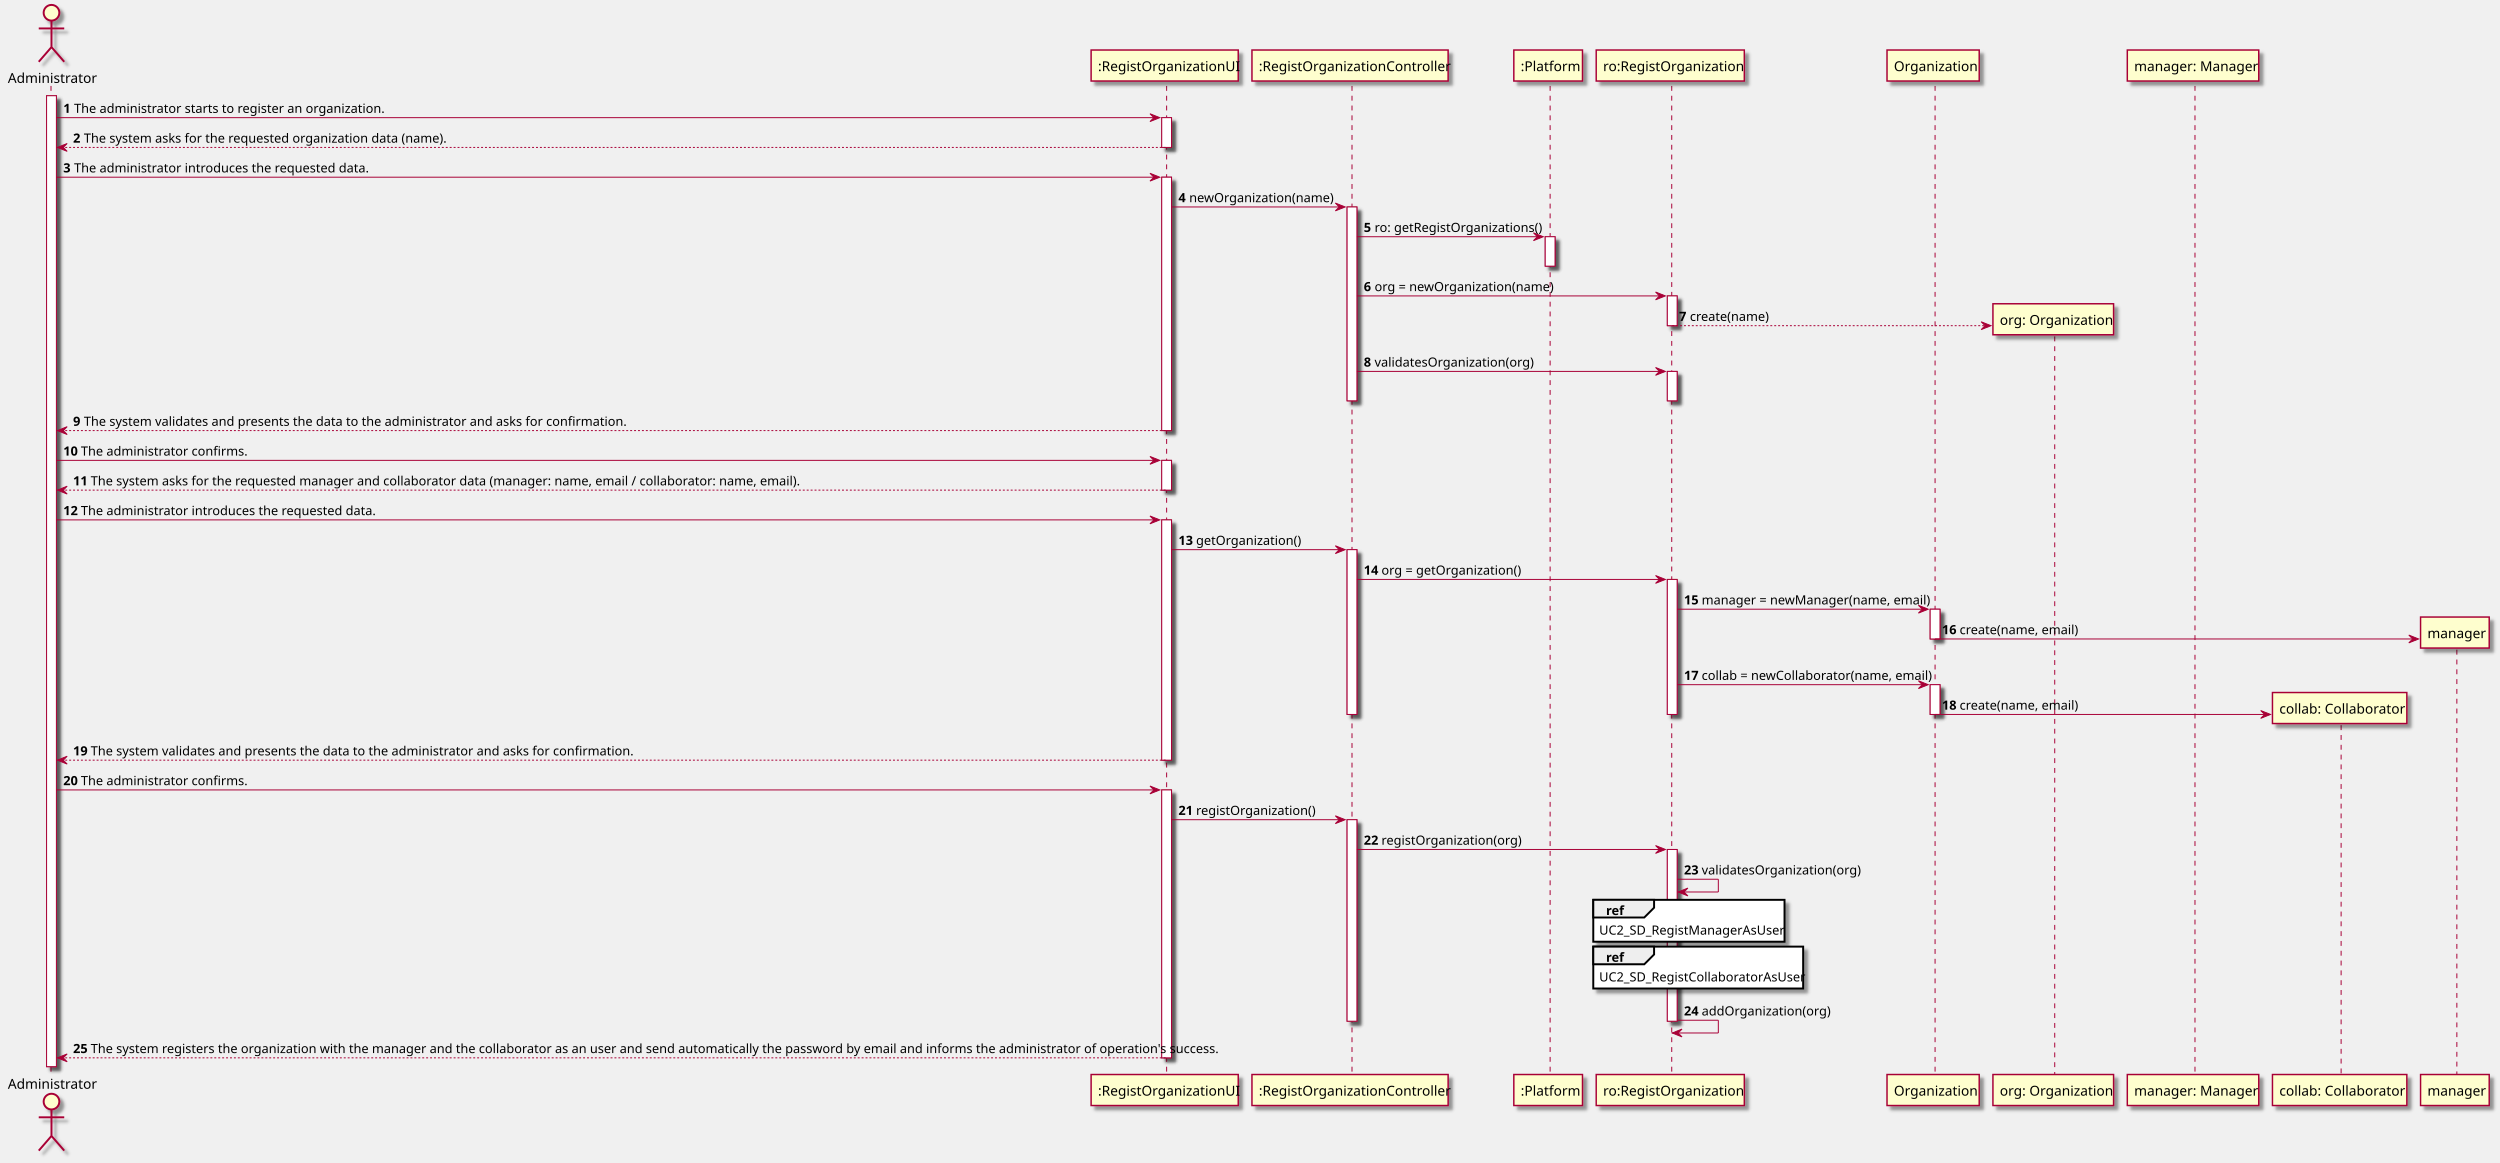
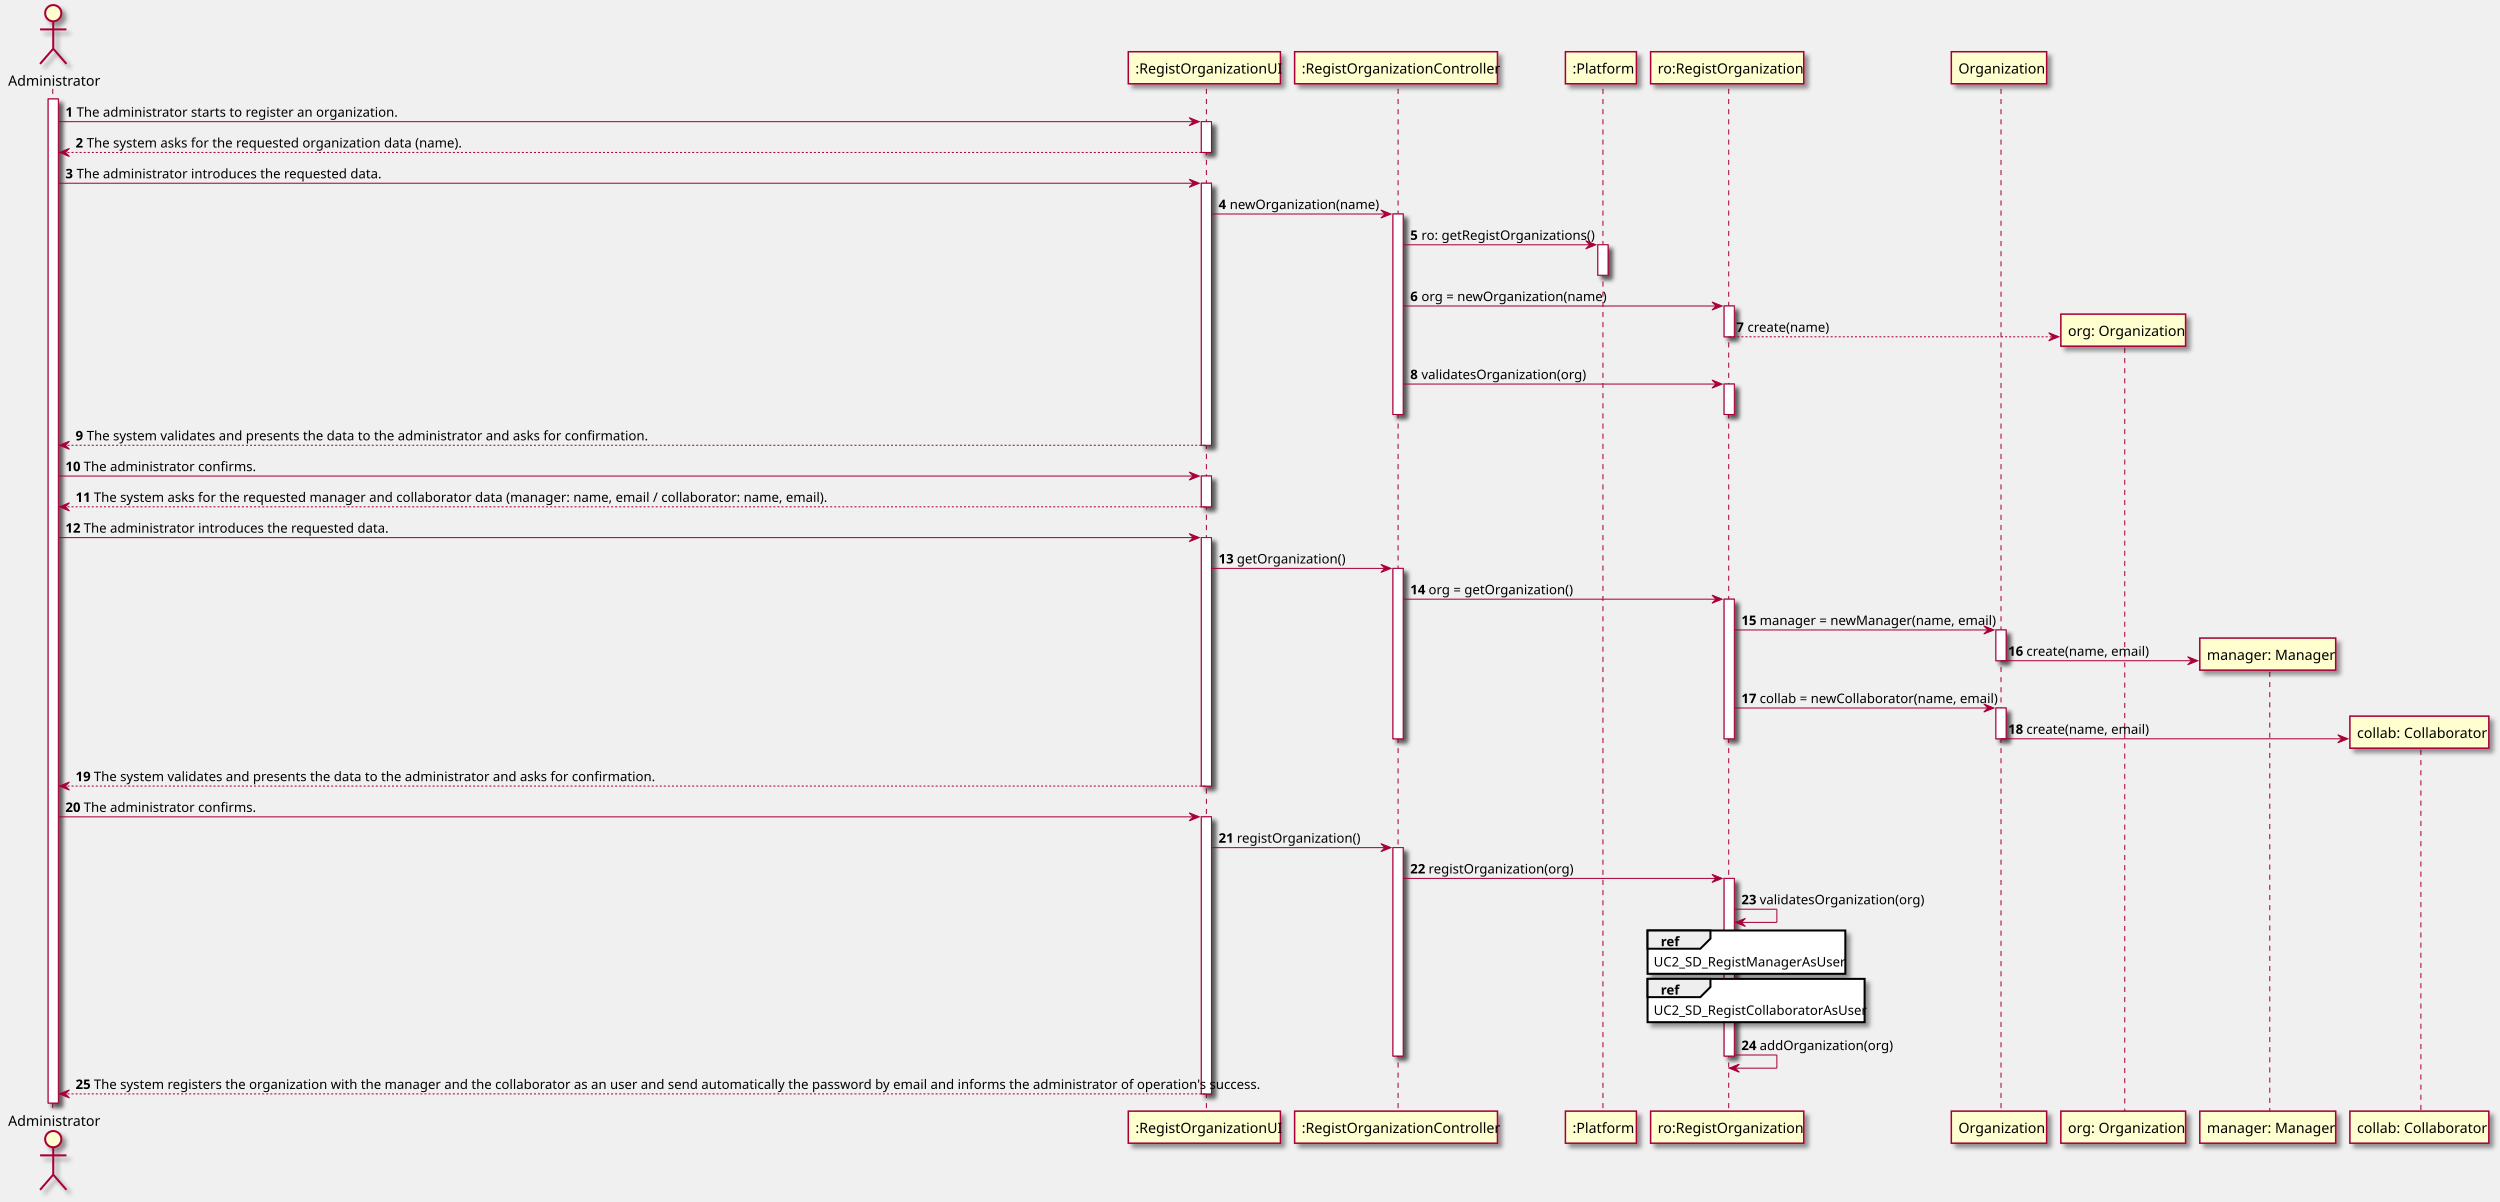
- <svg xmlns="http://www.w3.org/2000/svg" contentScriptType="application/ecmascript" contentStyleType="text/css" height="1185px" preserveAspectRatio="none" style="width:2549px;height:1185px;" version="1.1" viewBox="0 0 2549 1185" width="2549px" zoomAndPan="magnify">
+ <svg xmlns="http://www.w3.org/2000/svg" contentScriptType="application/ecmascript" contentStyleType="text/css" height="1185px" preserveAspectRatio="none" style="width:2465px;height:1185px;" version="1.1" viewBox="0 0 2465 1185" width="2465px" zoomAndPan="magnify">
  <defs>
-     <filter height="300%" id="f1t3aro8qi7dcf" width="300%" x="-1" y="-1">
+     <filter height="300%" id="fu1yp8vlahfns" width="300%" x="-1" y="-1">
      <feGaussianBlur result="blurOut" stdDeviation="2.0" />
      <feColorMatrix in="blurOut" result="blurOut2" type="matrix" values="0 0 0 0 0 0 0 0 0 0 0 0 0 0 0 0 0 0 .4 0" />
      <feOffset dx="4.0" dy="4.0" in="blurOut2" result="blurOut3" />
      <feBlend in="SourceGraphic" in2="blurOut3" mode="normal" />
    </filter>
  </defs>
  <g>
-     <rect fill="#FFFFFF" filter="url(#f1t3aro8qi7dcf)" height="989.969" style="stroke: #A80036; stroke-width: 1.0;" width="10" x="47.5" y="97.609" />
-     <rect fill="#FFFFFF" filter="url(#f1t3aro8qi7dcf)" height="30.352" style="stroke: #A80036; stroke-width: 1.0;" width="10" x="1184.5" y="119.961" />
-     <rect fill="#FFFFFF" filter="url(#f1t3aro8qi7dcf)" height="258.367" style="stroke: #A80036; stroke-width: 1.0;" width="10" x="1184.5" y="180.664" />
-     <rect fill="#FFFFFF" filter="url(#f1t3aro8qi7dcf)" height="30.352" style="stroke: #A80036; stroke-width: 1.0;" width="10" x="1184.5" y="469.383" />
-     <rect fill="#FFFFFF" filter="url(#f1t3aro8qi7dcf)" height="244.977" style="stroke: #A80036; stroke-width: 1.0;" width="10" x="1184.5" y="530.086" />
-     <rect fill="#FFFFFF" filter="url(#f1t3aro8qi7dcf)" height="273.164" style="stroke: #A80036; stroke-width: 1.0;" width="10" x="1184.5" y="805.414" />
-     <rect fill="#FFFFFF" filter="url(#f1t3aro8qi7dcf)" height="197.664" style="stroke: #A80036; stroke-width: 1.0;" width="10" x="1373.5" y="211.016" />
-     <rect fill="#FFFFFF" filter="url(#f1t3aro8qi7dcf)" height="168.016" style="stroke: #A80036; stroke-width: 1.0;" width="10" x="1373.5" y="560.438" />
-     <rect fill="#FFFFFF" filter="url(#f1t3aro8qi7dcf)" height="205.461" style="stroke: #A80036; stroke-width: 1.0;" width="10" x="1373.5" y="835.766" />
-     <rect fill="#FFFFFF" filter="url(#f1t3aro8qi7dcf)" height="30" style="stroke: #A80036; stroke-width: 1.0;" width="10" x="1575.5" y="241.367" />
-     <rect fill="#FFFFFF" filter="url(#f1t3aro8qi7dcf)" height="30.352" style="stroke: #A80036; stroke-width: 1.0;" width="10" x="1700" y="301.719" />
-     <rect fill="#FFFFFF" filter="url(#f1t3aro8qi7dcf)" height="30" style="stroke: #A80036; stroke-width: 1.0;" width="10" x="1700" y="378.68" />
-     <rect fill="#FFFFFF" filter="url(#f1t3aro8qi7dcf)" height="137.664" style="stroke: #A80036; stroke-width: 1.0;" width="10" x="1700" y="590.789" />
-     <rect fill="#FFFFFF" filter="url(#f1t3aro8qi7dcf)" height="175.109" style="stroke: #A80036; stroke-width: 1.0;" width="10" x="1700" y="866.117" />
-     <rect fill="#FFFFFF" filter="url(#f1t3aro8qi7dcf)" height="30.352" style="stroke: #A80036; stroke-width: 1.0;" width="10" x="1968" y="621.141" />
-     <rect fill="#FFFFFF" filter="url(#f1t3aro8qi7dcf)" height="30.352" style="stroke: #A80036; stroke-width: 1.0;" width="10" x="1968" y="698.102" />
+     <rect fill="#FFFFFF" filter="url(#fu1yp8vlahfns)" height="989.969" style="stroke: #A80036; stroke-width: 1.0;" width="10" x="47.5" y="97.609" />
+     <rect fill="#FFFFFF" filter="url(#fu1yp8vlahfns)" height="30.352" style="stroke: #A80036; stroke-width: 1.0;" width="10" x="1184.5" y="119.961" />
+     <rect fill="#FFFFFF" filter="url(#fu1yp8vlahfns)" height="258.367" style="stroke: #A80036; stroke-width: 1.0;" width="10" x="1184.5" y="180.664" />
+     <rect fill="#FFFFFF" filter="url(#fu1yp8vlahfns)" height="30.352" style="stroke: #A80036; stroke-width: 1.0;" width="10" x="1184.5" y="469.383" />
+     <rect fill="#FFFFFF" filter="url(#fu1yp8vlahfns)" height="244.977" style="stroke: #A80036; stroke-width: 1.0;" width="10" x="1184.5" y="530.086" />
+     <rect fill="#FFFFFF" filter="url(#fu1yp8vlahfns)" height="273.164" style="stroke: #A80036; stroke-width: 1.0;" width="10" x="1184.5" y="805.414" />
+     <rect fill="#FFFFFF" filter="url(#fu1yp8vlahfns)" height="197.664" style="stroke: #A80036; stroke-width: 1.0;" width="10" x="1373.5" y="211.016" />
+     <rect fill="#FFFFFF" filter="url(#fu1yp8vlahfns)" height="168.016" style="stroke: #A80036; stroke-width: 1.0;" width="10" x="1373.5" y="560.438" />
+     <rect fill="#FFFFFF" filter="url(#fu1yp8vlahfns)" height="205.461" style="stroke: #A80036; stroke-width: 1.0;" width="10" x="1373.5" y="835.766" />
+     <rect fill="#FFFFFF" filter="url(#fu1yp8vlahfns)" height="30" style="stroke: #A80036; stroke-width: 1.0;" width="10" x="1575.5" y="241.367" />
+     <rect fill="#FFFFFF" filter="url(#fu1yp8vlahfns)" height="30.352" style="stroke: #A80036; stroke-width: 1.0;" width="10" x="1700" y="301.719" />
+     <rect fill="#FFFFFF" filter="url(#fu1yp8vlahfns)" height="30" style="stroke: #A80036; stroke-width: 1.0;" width="10" x="1700" y="378.68" />
+     <rect fill="#FFFFFF" filter="url(#fu1yp8vlahfns)" height="137.664" style="stroke: #A80036; stroke-width: 1.0;" width="10" x="1700" y="590.789" />
+     <rect fill="#FFFFFF" filter="url(#fu1yp8vlahfns)" height="175.109" style="stroke: #A80036; stroke-width: 1.0;" width="10" x="1700" y="866.117" />
+     <rect fill="#FFFFFF" filter="url(#fu1yp8vlahfns)" height="30.352" style="stroke: #A80036; stroke-width: 1.0;" width="10" x="1968" y="621.141" />
+     <rect fill="#FFFFFF" filter="url(#fu1yp8vlahfns)" height="30.352" style="stroke: #A80036; stroke-width: 1.0;" width="10" x="1968" y="698.102" />
    <line style="stroke: #A80036; stroke-width: 1.0; stroke-dasharray: 5.0,5.0;" x1="52" x2="52" y1="87.609" y2="1096.578" />
    <line style="stroke: #A80036; stroke-width: 1.0; stroke-dasharray: 5.0,5.0;" x1="1189.5" x2="1189.5" y1="87.609" y2="1096.578" />
    <line style="stroke: #A80036; stroke-width: 1.0; stroke-dasharray: 5.0,5.0;" x1="1378.5" x2="1378.5" y1="87.609" y2="1096.578" />
    <line style="stroke: #A80036; stroke-width: 1.0; stroke-dasharray: 5.0,5.0;" x1="1580.5" x2="1580.5" y1="87.609" y2="1096.578" />
    <line style="stroke: #A80036; stroke-width: 1.0; stroke-dasharray: 5.0,5.0;" x1="1704.5" x2="1704.5" y1="87.609" y2="1096.578" />
    <line style="stroke: #A80036; stroke-width: 1.0; stroke-dasharray: 5.0,5.0;" x1="1973" x2="1973" y1="87.609" y2="1096.578" />
    <line style="stroke: #A80036; stroke-width: 1.0; stroke-dasharray: 5.0,5.0;" x1="2095" x2="2095" y1="343.023" y2="1096.578" />
-     <line style="stroke: #A80036; stroke-width: 1.0; stroke-dasharray: 5.0,5.0;" x1="2238" x2="2238" y1="87.609" y2="1096.578" />
+     <line style="stroke: #A80036; stroke-width: 1.0; stroke-dasharray: 5.0,5.0;" x1="2238" x2="2238" y1="662.445" y2="1096.578" />
    <line style="stroke: #A80036; stroke-width: 1.0; stroke-dasharray: 5.0,5.0;" x1="2387" x2="2387" y1="739.406" y2="1096.578" />
-     <line style="stroke: #A80036; stroke-width: 1.0; stroke-dasharray: 5.0,5.0;" x1="2505" x2="2505" y1="662.445" y2="1096.578" />
    <text fill="#000000" font-family="sans-serif" font-size="14" lengthAdjust="spacingAndGlyphs" textLength="83" x="8" y="84.533">Administrator</text>
-     <ellipse cx="52.5" cy="13" fill="#FEFECE" filter="url(#f1t3aro8qi7dcf)" rx="8" ry="8" style="stroke: #A80036; stroke-width: 2.0;" />
-     <path d="M52.5,21 L52.5,48 M39.5,29 L65.5,29 M52.5,48 L39.5,63 M52.5,48 L65.5,63 " fill="none" filter="url(#f1t3aro8qi7dcf)" style="stroke: #A80036; stroke-width: 2.0;" />
+     <ellipse cx="52.5" cy="13" fill="#FEFECE" filter="url(#fu1yp8vlahfns)" rx="8" ry="8" style="stroke: #A80036; stroke-width: 2.0;" />
+     <path d="M52.5,21 L52.5,48 M39.5,29 L65.5,29 M52.5,48 L39.5,63 M52.5,48 L65.5,63 " fill="none" filter="url(#fu1yp8vlahfns)" style="stroke: #A80036; stroke-width: 2.0;" />
    <text fill="#000000" font-family="sans-serif" font-size="14" lengthAdjust="spacingAndGlyphs" textLength="83" x="8" y="1110.111">Administrator</text>
-     <ellipse cx="52.5" cy="1123.188" fill="#FEFECE" filter="url(#f1t3aro8qi7dcf)" rx="8" ry="8" style="stroke: #A80036; stroke-width: 2.0;" />
-     <path d="M52.5,1131.188 L52.5,1158.188 M39.5,1139.188 L65.5,1139.188 M52.5,1158.188 L39.5,1173.188 M52.5,1158.188 L65.5,1173.188 " fill="none" filter="url(#f1t3aro8qi7dcf)" style="stroke: #A80036; stroke-width: 2.0;" />
-     <rect fill="#FEFECE" filter="url(#f1t3aro8qi7dcf)" height="31.609" style="stroke: #A80036; stroke-width: 1.5;" width="150" x="1112.5" y="51" />
+     <ellipse cx="52.5" cy="1123.188" fill="#FEFECE" filter="url(#fu1yp8vlahfns)" rx="8" ry="8" style="stroke: #A80036; stroke-width: 2.0;" />
+     <path d="M52.5,1131.188 L52.5,1158.188 M39.5,1139.188 L65.5,1139.188 M52.5,1158.188 L39.5,1173.188 M52.5,1158.188 L65.5,1173.188 " fill="none" filter="url(#fu1yp8vlahfns)" style="stroke: #A80036; stroke-width: 2.0;" />
+     <rect fill="#FEFECE" filter="url(#fu1yp8vlahfns)" height="31.609" style="stroke: #A80036; stroke-width: 1.5;" width="150" x="1112.5" y="51" />
    <text fill="#000000" font-family="sans-serif" font-size="14" lengthAdjust="spacingAndGlyphs" textLength="136" x="1119.5" y="72.533">:RegistOrganizationUI</text>
-     <rect fill="#FEFECE" filter="url(#f1t3aro8qi7dcf)" height="31.609" style="stroke: #A80036; stroke-width: 1.5;" width="150" x="1112.5" y="1095.578" />
+     <rect fill="#FEFECE" filter="url(#fu1yp8vlahfns)" height="31.609" style="stroke: #A80036; stroke-width: 1.5;" width="150" x="1112.5" y="1095.578" />
    <text fill="#000000" font-family="sans-serif" font-size="14" lengthAdjust="spacingAndGlyphs" textLength="136" x="1119.5" y="1117.111">:RegistOrganizationUI</text>
-     <rect fill="#FEFECE" filter="url(#f1t3aro8qi7dcf)" height="31.609" style="stroke: #A80036; stroke-width: 1.5;" width="200" x="1276.5" y="51" />
+     <rect fill="#FEFECE" filter="url(#fu1yp8vlahfns)" height="31.609" style="stroke: #A80036; stroke-width: 1.5;" width="200" x="1276.5" y="51" />
    <text fill="#000000" font-family="sans-serif" font-size="14" lengthAdjust="spacingAndGlyphs" textLength="186" x="1283.5" y="72.533">:RegistOrganizationController</text>
-     <rect fill="#FEFECE" filter="url(#f1t3aro8qi7dcf)" height="31.609" style="stroke: #A80036; stroke-width: 1.5;" width="200" x="1276.5" y="1095.578" />
+     <rect fill="#FEFECE" filter="url(#fu1yp8vlahfns)" height="31.609" style="stroke: #A80036; stroke-width: 1.5;" width="200" x="1276.5" y="1095.578" />
    <text fill="#000000" font-family="sans-serif" font-size="14" lengthAdjust="spacingAndGlyphs" textLength="186" x="1283.5" y="1117.111">:RegistOrganizationController</text>
-     <rect fill="#FEFECE" filter="url(#f1t3aro8qi7dcf)" height="31.609" style="stroke: #A80036; stroke-width: 1.5;" width="70" x="1543.5" y="51" />
+     <rect fill="#FEFECE" filter="url(#fu1yp8vlahfns)" height="31.609" style="stroke: #A80036; stroke-width: 1.5;" width="70" x="1543.5" y="51" />
    <text fill="#000000" font-family="sans-serif" font-size="14" lengthAdjust="spacingAndGlyphs" textLength="56" x="1550.5" y="72.533">:Platform</text>
-     <rect fill="#FEFECE" filter="url(#f1t3aro8qi7dcf)" height="31.609" style="stroke: #A80036; stroke-width: 1.5;" width="70" x="1543.5" y="1095.578" />
+     <rect fill="#FEFECE" filter="url(#fu1yp8vlahfns)" height="31.609" style="stroke: #A80036; stroke-width: 1.5;" width="70" x="1543.5" y="1095.578" />
    <text fill="#000000" font-family="sans-serif" font-size="14" lengthAdjust="spacingAndGlyphs" textLength="56" x="1550.5" y="1117.111">:Platform</text>
-     <rect fill="#FEFECE" filter="url(#f1t3aro8qi7dcf)" height="31.609" style="stroke: #A80036; stroke-width: 1.5;" width="151" x="1627.5" y="51" />
+     <rect fill="#FEFECE" filter="url(#fu1yp8vlahfns)" height="31.609" style="stroke: #A80036; stroke-width: 1.5;" width="151" x="1627.5" y="51" />
    <text fill="#000000" font-family="sans-serif" font-size="14" lengthAdjust="spacingAndGlyphs" textLength="137" x="1634.5" y="72.533">ro:RegistOrganization</text>
-     <rect fill="#FEFECE" filter="url(#f1t3aro8qi7dcf)" height="31.609" style="stroke: #A80036; stroke-width: 1.5;" width="151" x="1627.5" y="1095.578" />
+     <rect fill="#FEFECE" filter="url(#fu1yp8vlahfns)" height="31.609" style="stroke: #A80036; stroke-width: 1.5;" width="151" x="1627.5" y="1095.578" />
    <text fill="#000000" font-family="sans-serif" font-size="14" lengthAdjust="spacingAndGlyphs" textLength="137" x="1634.5" y="1117.111">ro:RegistOrganization</text>
-     <rect fill="#FEFECE" filter="url(#f1t3aro8qi7dcf)" height="31.609" style="stroke: #A80036; stroke-width: 1.5;" width="94" x="1924" y="51" />
+     <rect fill="#FEFECE" filter="url(#fu1yp8vlahfns)" height="31.609" style="stroke: #A80036; stroke-width: 1.5;" width="94" x="1924" y="51" />
    <text fill="#000000" font-family="sans-serif" font-size="14" lengthAdjust="spacingAndGlyphs" textLength="80" x="1931" y="72.533">Organization</text>
-     <rect fill="#FEFECE" filter="url(#f1t3aro8qi7dcf)" height="31.609" style="stroke: #A80036; stroke-width: 1.5;" width="94" x="1924" y="1095.578" />
+     <rect fill="#FEFECE" filter="url(#fu1yp8vlahfns)" height="31.609" style="stroke: #A80036; stroke-width: 1.5;" width="94" x="1924" y="1095.578" />
    <text fill="#000000" font-family="sans-serif" font-size="14" lengthAdjust="spacingAndGlyphs" textLength="80" x="1931" y="1117.111">Organization</text>
-     <rect fill="#FEFECE" filter="url(#f1t3aro8qi7dcf)" height="31.609" style="stroke: #A80036; stroke-width: 1.5;" width="123" x="2032" y="1095.578" />
+     <rect fill="#FEFECE" filter="url(#fu1yp8vlahfns)" height="31.609" style="stroke: #A80036; stroke-width: 1.5;" width="123" x="2032" y="1095.578" />
    <text fill="#000000" font-family="sans-serif" font-size="14" lengthAdjust="spacingAndGlyphs" textLength="109" x="2039" y="1117.111">org: Organization</text>
-     <rect fill="#FEFECE" filter="url(#f1t3aro8qi7dcf)" height="31.609" style="stroke: #A80036; stroke-width: 1.5;" width="134" x="2169" y="51" />
-     <text fill="#000000" font-family="sans-serif" font-size="14" lengthAdjust="spacingAndGlyphs" textLength="120" x="2176" y="72.533">manager: Manager</text>
-     <rect fill="#FEFECE" filter="url(#f1t3aro8qi7dcf)" height="31.609" style="stroke: #A80036; stroke-width: 1.5;" width="134" x="2169" y="1095.578" />
+     <rect fill="#FEFECE" filter="url(#fu1yp8vlahfns)" height="31.609" style="stroke: #A80036; stroke-width: 1.5;" width="134" x="2169" y="1095.578" />
    <text fill="#000000" font-family="sans-serif" font-size="14" lengthAdjust="spacingAndGlyphs" textLength="120" x="2176" y="1117.111">manager: Manager</text>
-     <rect fill="#FEFECE" filter="url(#f1t3aro8qi7dcf)" height="31.609" style="stroke: #A80036; stroke-width: 1.5;" width="137" x="2317" y="1095.578" />
+     <rect fill="#FEFECE" filter="url(#fu1yp8vlahfns)" height="31.609" style="stroke: #A80036; stroke-width: 1.5;" width="137" x="2317" y="1095.578" />
    <text fill="#000000" font-family="sans-serif" font-size="14" lengthAdjust="spacingAndGlyphs" textLength="123" x="2324" y="1117.111">collab: Collaborator</text>
-     <rect fill="#FEFECE" filter="url(#f1t3aro8qi7dcf)" height="31.609" style="stroke: #A80036; stroke-width: 1.5;" width="70" x="2468" y="1095.578" />
-     <text fill="#000000" font-family="sans-serif" font-size="14" lengthAdjust="spacingAndGlyphs" textLength="56" x="2475" y="1117.111">manager</text>
-     <rect fill="#FFFFFF" filter="url(#f1t3aro8qi7dcf)" height="989.969" style="stroke: #A80036; stroke-width: 1.0;" width="10" x="47.5" y="97.609" />
-     <rect fill="#FFFFFF" filter="url(#f1t3aro8qi7dcf)" height="30.352" style="stroke: #A80036; stroke-width: 1.0;" width="10" x="1184.5" y="119.961" />
-     <rect fill="#FFFFFF" filter="url(#f1t3aro8qi7dcf)" height="258.367" style="stroke: #A80036; stroke-width: 1.0;" width="10" x="1184.5" y="180.664" />
-     <rect fill="#FFFFFF" filter="url(#f1t3aro8qi7dcf)" height="30.352" style="stroke: #A80036; stroke-width: 1.0;" width="10" x="1184.5" y="469.383" />
-     <rect fill="#FFFFFF" filter="url(#f1t3aro8qi7dcf)" height="244.977" style="stroke: #A80036; stroke-width: 1.0;" width="10" x="1184.5" y="530.086" />
-     <rect fill="#FFFFFF" filter="url(#f1t3aro8qi7dcf)" height="273.164" style="stroke: #A80036; stroke-width: 1.0;" width="10" x="1184.5" y="805.414" />
-     <rect fill="#FFFFFF" filter="url(#f1t3aro8qi7dcf)" height="197.664" style="stroke: #A80036; stroke-width: 1.0;" width="10" x="1373.5" y="211.016" />
-     <rect fill="#FFFFFF" filter="url(#f1t3aro8qi7dcf)" height="168.016" style="stroke: #A80036; stroke-width: 1.0;" width="10" x="1373.5" y="560.438" />
-     <rect fill="#FFFFFF" filter="url(#f1t3aro8qi7dcf)" height="205.461" style="stroke: #A80036; stroke-width: 1.0;" width="10" x="1373.5" y="835.766" />
-     <rect fill="#FFFFFF" filter="url(#f1t3aro8qi7dcf)" height="30" style="stroke: #A80036; stroke-width: 1.0;" width="10" x="1575.5" y="241.367" />
-     <rect fill="#FFFFFF" filter="url(#f1t3aro8qi7dcf)" height="30.352" style="stroke: #A80036; stroke-width: 1.0;" width="10" x="1700" y="301.719" />
-     <rect fill="#FFFFFF" filter="url(#f1t3aro8qi7dcf)" height="30" style="stroke: #A80036; stroke-width: 1.0;" width="10" x="1700" y="378.68" />
-     <rect fill="#FFFFFF" filter="url(#f1t3aro8qi7dcf)" height="137.664" style="stroke: #A80036; stroke-width: 1.0;" width="10" x="1700" y="590.789" />
-     <rect fill="#FFFFFF" filter="url(#f1t3aro8qi7dcf)" height="175.109" style="stroke: #A80036; stroke-width: 1.0;" width="10" x="1700" y="866.117" />
-     <rect fill="#FFFFFF" filter="url(#f1t3aro8qi7dcf)" height="30.352" style="stroke: #A80036; stroke-width: 1.0;" width="10" x="1968" y="621.141" />
-     <rect fill="#FFFFFF" filter="url(#f1t3aro8qi7dcf)" height="30.352" style="stroke: #A80036; stroke-width: 1.0;" width="10" x="1968" y="698.102" />
+     <rect fill="#FFFFFF" filter="url(#fu1yp8vlahfns)" height="989.969" style="stroke: #A80036; stroke-width: 1.0;" width="10" x="47.5" y="97.609" />
+     <rect fill="#FFFFFF" filter="url(#fu1yp8vlahfns)" height="30.352" style="stroke: #A80036; stroke-width: 1.0;" width="10" x="1184.5" y="119.961" />
+     <rect fill="#FFFFFF" filter="url(#fu1yp8vlahfns)" height="258.367" style="stroke: #A80036; stroke-width: 1.0;" width="10" x="1184.5" y="180.664" />
+     <rect fill="#FFFFFF" filter="url(#fu1yp8vlahfns)" height="30.352" style="stroke: #A80036; stroke-width: 1.0;" width="10" x="1184.5" y="469.383" />
+     <rect fill="#FFFFFF" filter="url(#fu1yp8vlahfns)" height="244.977" style="stroke: #A80036; stroke-width: 1.0;" width="10" x="1184.5" y="530.086" />
+     <rect fill="#FFFFFF" filter="url(#fu1yp8vlahfns)" height="273.164" style="stroke: #A80036; stroke-width: 1.0;" width="10" x="1184.5" y="805.414" />
+     <rect fill="#FFFFFF" filter="url(#fu1yp8vlahfns)" height="197.664" style="stroke: #A80036; stroke-width: 1.0;" width="10" x="1373.5" y="211.016" />
+     <rect fill="#FFFFFF" filter="url(#fu1yp8vlahfns)" height="168.016" style="stroke: #A80036; stroke-width: 1.0;" width="10" x="1373.5" y="560.438" />
+     <rect fill="#FFFFFF" filter="url(#fu1yp8vlahfns)" height="205.461" style="stroke: #A80036; stroke-width: 1.0;" width="10" x="1373.5" y="835.766" />
+     <rect fill="#FFFFFF" filter="url(#fu1yp8vlahfns)" height="30" style="stroke: #A80036; stroke-width: 1.0;" width="10" x="1575.5" y="241.367" />
+     <rect fill="#FFFFFF" filter="url(#fu1yp8vlahfns)" height="30.352" style="stroke: #A80036; stroke-width: 1.0;" width="10" x="1700" y="301.719" />
+     <rect fill="#FFFFFF" filter="url(#fu1yp8vlahfns)" height="30" style="stroke: #A80036; stroke-width: 1.0;" width="10" x="1700" y="378.68" />
+     <rect fill="#FFFFFF" filter="url(#fu1yp8vlahfns)" height="137.664" style="stroke: #A80036; stroke-width: 1.0;" width="10" x="1700" y="590.789" />
+     <rect fill="#FFFFFF" filter="url(#fu1yp8vlahfns)" height="175.109" style="stroke: #A80036; stroke-width: 1.0;" width="10" x="1700" y="866.117" />
+     <rect fill="#FFFFFF" filter="url(#fu1yp8vlahfns)" height="30.352" style="stroke: #A80036; stroke-width: 1.0;" width="10" x="1968" y="621.141" />
+     <rect fill="#FFFFFF" filter="url(#fu1yp8vlahfns)" height="30.352" style="stroke: #A80036; stroke-width: 1.0;" width="10" x="1968" y="698.102" />
    <polygon fill="#A80036" points="1172.5,115.961,1182.5,119.961,1172.5,123.961,1176.5,119.961" style="stroke: #A80036; stroke-width: 1.0;" />
    <line style="stroke: #A80036; stroke-width: 1.0;" x1="57.5" x2="1178.5" y1="119.961" y2="119.961" />
    <text fill="#000000" font-family="sans-serif" font-size="13" font-weight="bold" lengthAdjust="spacingAndGlyphs" textLength="7" x="64.5" y="115.105">1</text>
    <text fill="#000000" font-family="sans-serif" font-size="13" lengthAdjust="spacingAndGlyphs" textLength="295" x="75.5" y="115.105">The administrator starts to register an organization.</text>
    <polygon fill="#A80036" points="68.5,146.312,58.5,150.312,68.5,154.312,64.5,150.312" style="stroke: #A80036; stroke-width: 1.0;" />
    <line style="stroke: #A80036; stroke-width: 1.0; stroke-dasharray: 2.0,2.0;" x1="62.5" x2="1188.5" y1="150.312" y2="150.312" />
    <text fill="#000000" font-family="sans-serif" font-size="13" font-weight="bold" lengthAdjust="spacingAndGlyphs" textLength="7" x="74.5" y="145.456">2</text>
    <text fill="#000000" font-family="sans-serif" font-size="13" lengthAdjust="spacingAndGlyphs" textLength="352" x="85.5" y="145.456">The system asks for the requested organization data (name).</text>
    <polygon fill="#A80036" points="1172.5,176.664,1182.5,180.664,1172.5,184.664,1176.5,180.664" style="stroke: #A80036; stroke-width: 1.0;" />
    <line style="stroke: #A80036; stroke-width: 1.0;" x1="57.5" x2="1178.5" y1="180.664" y2="180.664" />
    <text fill="#000000" font-family="sans-serif" font-size="13" font-weight="bold" lengthAdjust="spacingAndGlyphs" textLength="7" x="64.5" y="175.808">3</text>
    <text fill="#000000" font-family="sans-serif" font-size="13" lengthAdjust="spacingAndGlyphs" textLength="280" x="75.5" y="175.808">The administrator introduces the requested data.</text>
    <polygon fill="#A80036" points="1361.5,207.016,1371.5,211.016,1361.5,215.016,1365.5,211.016" style="stroke: #A80036; stroke-width: 1.0;" />
    <line style="stroke: #A80036; stroke-width: 1.0;" x1="1194.5" x2="1367.5" y1="211.016" y2="211.016" />
    <text fill="#000000" font-family="sans-serif" font-size="13" font-weight="bold" lengthAdjust="spacingAndGlyphs" textLength="7" x="1201.5" y="206.159">4</text>
    <text fill="#000000" font-family="sans-serif" font-size="13" lengthAdjust="spacingAndGlyphs" textLength="136" x="1212.5" y="206.159">newOrganization(name)</text>
    <polygon fill="#A80036" points="1563.5,237.367,1573.5,241.367,1563.5,245.367,1567.5,241.367" style="stroke: #A80036; stroke-width: 1.0;" />
    <line style="stroke: #A80036; stroke-width: 1.0;" x1="1383.5" x2="1569.5" y1="241.367" y2="241.367" />
    <text fill="#000000" font-family="sans-serif" font-size="13" font-weight="bold" lengthAdjust="spacingAndGlyphs" textLength="7" x="1390.5" y="236.511">5</text>
    <text fill="#000000" font-family="sans-serif" font-size="13" lengthAdjust="spacingAndGlyphs" textLength="162" x="1401.5" y="236.511">ro: getRegistOrganizations()</text>
    <polygon fill="#A80036" points="1688,297.719,1698,301.719,1688,305.719,1692,301.719" style="stroke: #A80036; stroke-width: 1.0;" />
    <line style="stroke: #A80036; stroke-width: 1.0;" x1="1383.5" x2="1694" y1="301.719" y2="301.719" />
    <text fill="#000000" font-family="sans-serif" font-size="13" font-weight="bold" lengthAdjust="spacingAndGlyphs" textLength="7" x="1390.5" y="296.862">6</text>
    <text fill="#000000" font-family="sans-serif" font-size="13" lengthAdjust="spacingAndGlyphs" textLength="170" x="1401.5" y="296.862">org = newOrganization(name)</text>
    <polygon fill="#A80036" points="2020,328.07,2030,332.07,2020,336.07,2024,332.07" style="stroke: #A80036; stroke-width: 1.0;" />
    <line style="stroke: #A80036; stroke-width: 1.0; stroke-dasharray: 2.0,2.0;" x1="1705" x2="2026" y1="332.07" y2="332.07" />
    <text fill="#000000" font-family="sans-serif" font-size="13" font-weight="bold" lengthAdjust="spacingAndGlyphs" textLength="7" x="1712" y="327.214">7</text>
    <text fill="#000000" font-family="sans-serif" font-size="13" lengthAdjust="spacingAndGlyphs" textLength="76" x="1723" y="327.214">create(name)</text>
-     <rect fill="#FEFECE" filter="url(#f1t3aro8qi7dcf)" height="31.609" style="stroke: #A80036; stroke-width: 1.5;" width="123" x="2032" y="309.719" />
+     <rect fill="#FEFECE" filter="url(#fu1yp8vlahfns)" height="31.609" style="stroke: #A80036; stroke-width: 1.5;" width="123" x="2032" y="309.719" />
    <text fill="#000000" font-family="sans-serif" font-size="14" lengthAdjust="spacingAndGlyphs" textLength="109" x="2039" y="331.252">org: Organization</text>
    <polygon fill="#A80036" points="1688,374.68,1698,378.68,1688,382.68,1692,378.68" style="stroke: #A80036; stroke-width: 1.0;" />
    <line style="stroke: #A80036; stroke-width: 1.0;" x1="1383.5" x2="1694" y1="378.68" y2="378.68" />
    <text fill="#000000" font-family="sans-serif" font-size="13" font-weight="bold" lengthAdjust="spacingAndGlyphs" textLength="7" x="1390.5" y="373.823">8</text>
    <text fill="#000000" font-family="sans-serif" font-size="13" lengthAdjust="spacingAndGlyphs" textLength="149" x="1401.5" y="373.823">validatesOrganization(org)</text>
    <polygon fill="#A80036" points="68.5,435.031,58.5,439.031,68.5,443.031,64.5,439.031" style="stroke: #A80036; stroke-width: 1.0;" />
    <line style="stroke: #A80036; stroke-width: 1.0; stroke-dasharray: 2.0,2.0;" x1="62.5" x2="1188.5" y1="439.031" y2="439.031" />
    <text fill="#000000" font-family="sans-serif" font-size="13" font-weight="bold" lengthAdjust="spacingAndGlyphs" textLength="7" x="74.5" y="434.175">9</text>
    <text fill="#000000" font-family="sans-serif" font-size="13" lengthAdjust="spacingAndGlyphs" textLength="521" x="85.5" y="434.175">The system validates and presents the data to the administrator and asks for confirmation.</text>
    <polygon fill="#A80036" points="1172.5,465.383,1182.5,469.383,1172.5,473.383,1176.5,469.383" style="stroke: #A80036; stroke-width: 1.0;" />
    <line style="stroke: #A80036; stroke-width: 1.0;" x1="57.5" x2="1178.5" y1="469.383" y2="469.383" />
    <text fill="#000000" font-family="sans-serif" font-size="13" font-weight="bold" lengthAdjust="spacingAndGlyphs" textLength="14" x="64.5" y="464.526">10</text>
    <text fill="#000000" font-family="sans-serif" font-size="13" lengthAdjust="spacingAndGlyphs" textLength="157" x="82.5" y="464.526">The administrator confirms.</text>
    <polygon fill="#A80036" points="68.5,495.734,58.5,499.734,68.5,503.734,64.5,499.734" style="stroke: #A80036; stroke-width: 1.0;" />
    <line style="stroke: #A80036; stroke-width: 1.0; stroke-dasharray: 2.0,2.0;" x1="62.5" x2="1188.5" y1="499.734" y2="499.734" />
    <text fill="#000000" font-family="sans-serif" font-size="13" font-weight="bold" lengthAdjust="spacingAndGlyphs" textLength="14" x="74.5" y="494.878">11</text>
    <text fill="#000000" font-family="sans-serif" font-size="13" lengthAdjust="spacingAndGlyphs" textLength="683" x="92.5" y="494.878">The system asks for the requested manager and collaborator data (manager: name, email / collaborator: name, email).</text>
    <polygon fill="#A80036" points="1172.5,526.086,1182.5,530.086,1172.5,534.086,1176.5,530.086" style="stroke: #A80036; stroke-width: 1.0;" />
    <line style="stroke: #A80036; stroke-width: 1.0;" x1="57.5" x2="1178.5" y1="530.086" y2="530.086" />
    <text fill="#000000" font-family="sans-serif" font-size="13" font-weight="bold" lengthAdjust="spacingAndGlyphs" textLength="14" x="64.5" y="525.23">12</text>
    <text fill="#000000" font-family="sans-serif" font-size="13" lengthAdjust="spacingAndGlyphs" textLength="280" x="82.5" y="525.23">The administrator introduces the requested data.</text>
    <polygon fill="#A80036" points="1361.5,556.438,1371.5,560.438,1361.5,564.438,1365.5,560.438" style="stroke: #A80036; stroke-width: 1.0;" />
    <line style="stroke: #A80036; stroke-width: 1.0;" x1="1194.5" x2="1367.5" y1="560.438" y2="560.438" />
    <text fill="#000000" font-family="sans-serif" font-size="13" font-weight="bold" lengthAdjust="spacingAndGlyphs" textLength="14" x="1201.5" y="555.581">13</text>
    <text fill="#000000" font-family="sans-serif" font-size="13" lengthAdjust="spacingAndGlyphs" textLength="99" x="1219.5" y="555.581">getOrganization()</text>
    <polygon fill="#A80036" points="1688,586.789,1698,590.789,1688,594.789,1692,590.789" style="stroke: #A80036; stroke-width: 1.0;" />
    <line style="stroke: #A80036; stroke-width: 1.0;" x1="1383.5" x2="1694" y1="590.789" y2="590.789" />
    <text fill="#000000" font-family="sans-serif" font-size="13" font-weight="bold" lengthAdjust="spacingAndGlyphs" textLength="14" x="1390.5" y="585.933">14</text>
    <text fill="#000000" font-family="sans-serif" font-size="13" lengthAdjust="spacingAndGlyphs" textLength="133" x="1408.5" y="585.933">org = getOrganization()</text>
    <polygon fill="#A80036" points="1956,617.141,1966,621.141,1956,625.141,1960,621.141" style="stroke: #A80036; stroke-width: 1.0;" />
    <line style="stroke: #A80036; stroke-width: 1.0;" x1="1710" x2="1962" y1="621.141" y2="621.141" />
    <text fill="#000000" font-family="sans-serif" font-size="13" font-weight="bold" lengthAdjust="spacingAndGlyphs" textLength="14" x="1717" y="616.284">15</text>
    <text fill="#000000" font-family="sans-serif" font-size="13" lengthAdjust="spacingAndGlyphs" textLength="218" x="1735" y="616.284">manager = newManager(name, email)</text>
-     <polygon fill="#A80036" points="2456,647.492,2466,651.492,2456,655.492,2460,651.492" style="stroke: #A80036; stroke-width: 1.0;" />
-     <line style="stroke: #A80036; stroke-width: 1.0;" x1="1973" x2="2462" y1="651.492" y2="651.492" />
+     <polygon fill="#A80036" points="2157,647.492,2167,651.492,2157,655.492,2161,651.492" style="stroke: #A80036; stroke-width: 1.0;" />
+     <line style="stroke: #A80036; stroke-width: 1.0;" x1="1973" x2="2163" y1="651.492" y2="651.492" />
    <text fill="#000000" font-family="sans-serif" font-size="13" font-weight="bold" lengthAdjust="spacingAndGlyphs" textLength="14" x="1980" y="646.636">16</text>
    <text fill="#000000" font-family="sans-serif" font-size="13" lengthAdjust="spacingAndGlyphs" textLength="115" x="1998" y="646.636">create(name, email)</text>
-     <rect fill="#FEFECE" filter="url(#f1t3aro8qi7dcf)" height="31.609" style="stroke: #A80036; stroke-width: 1.5;" width="70" x="2468" y="629.141" />
-     <text fill="#000000" font-family="sans-serif" font-size="14" lengthAdjust="spacingAndGlyphs" textLength="56" x="2475" y="650.674">manager</text>
+     <rect fill="#FEFECE" filter="url(#fu1yp8vlahfns)" height="31.609" style="stroke: #A80036; stroke-width: 1.5;" width="134" x="2169" y="629.141" />
+     <text fill="#000000" font-family="sans-serif" font-size="14" lengthAdjust="spacingAndGlyphs" textLength="120" x="2176" y="650.674">manager: Manager</text>
    <polygon fill="#A80036" points="1956,694.102,1966,698.102,1956,702.102,1960,698.102" style="stroke: #A80036; stroke-width: 1.0;" />
    <line style="stroke: #A80036; stroke-width: 1.0;" x1="1710" x2="1962" y1="698.102" y2="698.102" />
    <text fill="#000000" font-family="sans-serif" font-size="13" font-weight="bold" lengthAdjust="spacingAndGlyphs" textLength="14" x="1717" y="693.245">17</text>
    <text fill="#000000" font-family="sans-serif" font-size="13" lengthAdjust="spacingAndGlyphs" textLength="221" x="1735" y="693.245">collab = newCollaborator(name, email)</text>
    <polygon fill="#A80036" points="2305,724.453,2315,728.453,2305,732.453,2309,728.453" style="stroke: #A80036; stroke-width: 1.0;" />
    <line style="stroke: #A80036; stroke-width: 1.0;" x1="1973" x2="2311" y1="728.453" y2="728.453" />
    <text fill="#000000" font-family="sans-serif" font-size="13" font-weight="bold" lengthAdjust="spacingAndGlyphs" textLength="14" x="1980" y="723.597">18</text>
    <text fill="#000000" font-family="sans-serif" font-size="13" lengthAdjust="spacingAndGlyphs" textLength="115" x="1998" y="723.597">create(name, email)</text>
-     <rect fill="#FEFECE" filter="url(#f1t3aro8qi7dcf)" height="31.609" style="stroke: #A80036; stroke-width: 1.5;" width="137" x="2317" y="706.102" />
+     <rect fill="#FEFECE" filter="url(#fu1yp8vlahfns)" height="31.609" style="stroke: #A80036; stroke-width: 1.5;" width="137" x="2317" y="706.102" />
    <text fill="#000000" font-family="sans-serif" font-size="14" lengthAdjust="spacingAndGlyphs" textLength="123" x="2324" y="727.635">collab: Collaborator</text>
    <polygon fill="#A80036" points="68.5,771.062,58.5,775.062,68.5,779.062,64.5,775.062" style="stroke: #A80036; stroke-width: 1.0;" />
    <line style="stroke: #A80036; stroke-width: 1.0; stroke-dasharray: 2.0,2.0;" x1="62.5" x2="1188.5" y1="775.062" y2="775.062" />
    <text fill="#000000" font-family="sans-serif" font-size="13" font-weight="bold" lengthAdjust="spacingAndGlyphs" textLength="14" x="74.5" y="770.206">19</text>
    <text fill="#000000" font-family="sans-serif" font-size="13" lengthAdjust="spacingAndGlyphs" textLength="521" x="92.5" y="770.206">The system validates and presents the data to the administrator and asks for confirmation.</text>
    <polygon fill="#A80036" points="1172.5,801.414,1182.5,805.414,1172.5,809.414,1176.5,805.414" style="stroke: #A80036; stroke-width: 1.0;" />
    <line style="stroke: #A80036; stroke-width: 1.0;" x1="57.5" x2="1178.5" y1="805.414" y2="805.414" />
    <text fill="#000000" font-family="sans-serif" font-size="13" font-weight="bold" lengthAdjust="spacingAndGlyphs" textLength="14" x="64.5" y="800.558">20</text>
    <text fill="#000000" font-family="sans-serif" font-size="13" lengthAdjust="spacingAndGlyphs" textLength="157" x="82.5" y="800.558">The administrator confirms.</text>
    <polygon fill="#A80036" points="1361.5,831.766,1371.5,835.766,1361.5,839.766,1365.5,835.766" style="stroke: #A80036; stroke-width: 1.0;" />
    <line style="stroke: #A80036; stroke-width: 1.0;" x1="1194.5" x2="1367.5" y1="835.766" y2="835.766" />
    <text fill="#000000" font-family="sans-serif" font-size="13" font-weight="bold" lengthAdjust="spacingAndGlyphs" textLength="14" x="1201.5" y="830.909">21</text>
    <text fill="#000000" font-family="sans-serif" font-size="13" lengthAdjust="spacingAndGlyphs" textLength="113" x="1219.5" y="830.909">registOrganization()</text>
    <polygon fill="#A80036" points="1688,862.117,1698,866.117,1688,870.117,1692,866.117" style="stroke: #A80036; stroke-width: 1.0;" />
    <line style="stroke: #A80036; stroke-width: 1.0;" x1="1383.5" x2="1694" y1="866.117" y2="866.117" />
    <text fill="#000000" font-family="sans-serif" font-size="13" font-weight="bold" lengthAdjust="spacingAndGlyphs" textLength="14" x="1390.5" y="861.261">22</text>
    <text fill="#000000" font-family="sans-serif" font-size="13" lengthAdjust="spacingAndGlyphs" textLength="131" x="1408.5" y="861.261">registOrganization(org)</text>
    <line style="stroke: #A80036; stroke-width: 1.0;" x1="1710" x2="1752" y1="896.469" y2="896.469" />
    <line style="stroke: #A80036; stroke-width: 1.0;" x1="1752" x2="1752" y1="896.469" y2="909.469" />
    <line style="stroke: #A80036; stroke-width: 1.0;" x1="1711" x2="1752" y1="909.469" y2="909.469" />
    <polygon fill="#A80036" points="1721,905.469,1711,909.469,1721,913.469,1717,909.469" style="stroke: #A80036; stroke-width: 1.0;" />
    <text fill="#000000" font-family="sans-serif" font-size="13" font-weight="bold" lengthAdjust="spacingAndGlyphs" textLength="14" x="1717" y="891.612">23</text>
    <text fill="#000000" font-family="sans-serif" font-size="13" lengthAdjust="spacingAndGlyphs" textLength="149" x="1735" y="891.612">validatesOrganization(org)</text>
-     <rect fill="#FFFFFF" filter="url(#f1t3aro8qi7dcf)" height="42.703" style="stroke: #000000; stroke-width: 2.0;" width="195" x="1624.5" y="917.469" />
+     <rect fill="#FFFFFF" filter="url(#fu1yp8vlahfns)" height="42.703" style="stroke: #000000; stroke-width: 2.0;" width="195" x="1624.5" y="917.469" />
    <polygon fill="#EEEEEE" points="1624.5,917.469,1686.5,917.469,1686.5,925.469,1676.5,935.469,1624.5,935.469,1624.5,917.469" style="stroke: #000000; stroke-width: 2.0;" />
    <text fill="#000000" font-family="sans-serif" font-size="13" font-weight="bold" lengthAdjust="spacingAndGlyphs" textLength="17" x="1637.5" y="932.964">ref</text>
    <text fill="#000000" font-family="sans-serif" font-size="13" lengthAdjust="spacingAndGlyphs" textLength="187" x="1630.5" y="952.964">UC2_SD_RegistManagerAsUser</text>
-     <rect fill="#FFFFFF" filter="url(#f1t3aro8qi7dcf)" height="42.703" style="stroke: #000000; stroke-width: 2.0;" width="214" x="1624.5" y="965.172" />
+     <rect fill="#FFFFFF" filter="url(#fu1yp8vlahfns)" height="42.703" style="stroke: #000000; stroke-width: 2.0;" width="214" x="1624.5" y="965.172" />
    <polygon fill="#EEEEEE" points="1624.5,965.172,1686.5,965.172,1686.5,973.172,1676.5,983.172,1624.5,983.172,1624.5,965.172" style="stroke: #000000; stroke-width: 2.0;" />
    <text fill="#000000" font-family="sans-serif" font-size="13" font-weight="bold" lengthAdjust="spacingAndGlyphs" textLength="17" x="1637.5" y="980.667">ref</text>
    <text fill="#000000" font-family="sans-serif" font-size="13" lengthAdjust="spacingAndGlyphs" textLength="206" x="1630.5" y="1000.667">UC2_SD_RegistCollaboratorAsUser</text>
    <line style="stroke: #A80036; stroke-width: 1.0;" x1="1710" x2="1752" y1="1040.227" y2="1040.227" />
    <line style="stroke: #A80036; stroke-width: 1.0;" x1="1752" x2="1752" y1="1040.227" y2="1053.227" />
    <line style="stroke: #A80036; stroke-width: 1.0;" x1="1705" x2="1752" y1="1053.227" y2="1053.227" />
    <polygon fill="#A80036" points="1715,1049.227,1705,1053.227,1715,1057.227,1711,1053.227" style="stroke: #A80036; stroke-width: 1.0;" />
    <text fill="#000000" font-family="sans-serif" font-size="13" font-weight="bold" lengthAdjust="spacingAndGlyphs" textLength="14" x="1717" y="1035.37">24</text>
    <text fill="#000000" font-family="sans-serif" font-size="13" lengthAdjust="spacingAndGlyphs" textLength="120" x="1735" y="1035.37">addOrganization(org)</text>
    <polygon fill="#A80036" points="68.5,1074.578,58.5,1078.578,68.5,1082.578,64.5,1078.578" style="stroke: #A80036; stroke-width: 1.0;" />
    <line style="stroke: #A80036; stroke-width: 1.0; stroke-dasharray: 2.0,2.0;" x1="62.5" x2="1188.5" y1="1078.578" y2="1078.578" />
    <text fill="#000000" font-family="sans-serif" font-size="13" font-weight="bold" lengthAdjust="spacingAndGlyphs" textLength="14" x="74.5" y="1073.722">25</text>
    <text fill="#000000" font-family="sans-serif" font-size="13" lengthAdjust="spacingAndGlyphs" textLength="1085" x="92.5" y="1073.722">The system registers the organization with the manager and the collaborator as an user and send automatically the password by email and informs the administrator of operation's success.</text>
  </g>
</svg>
